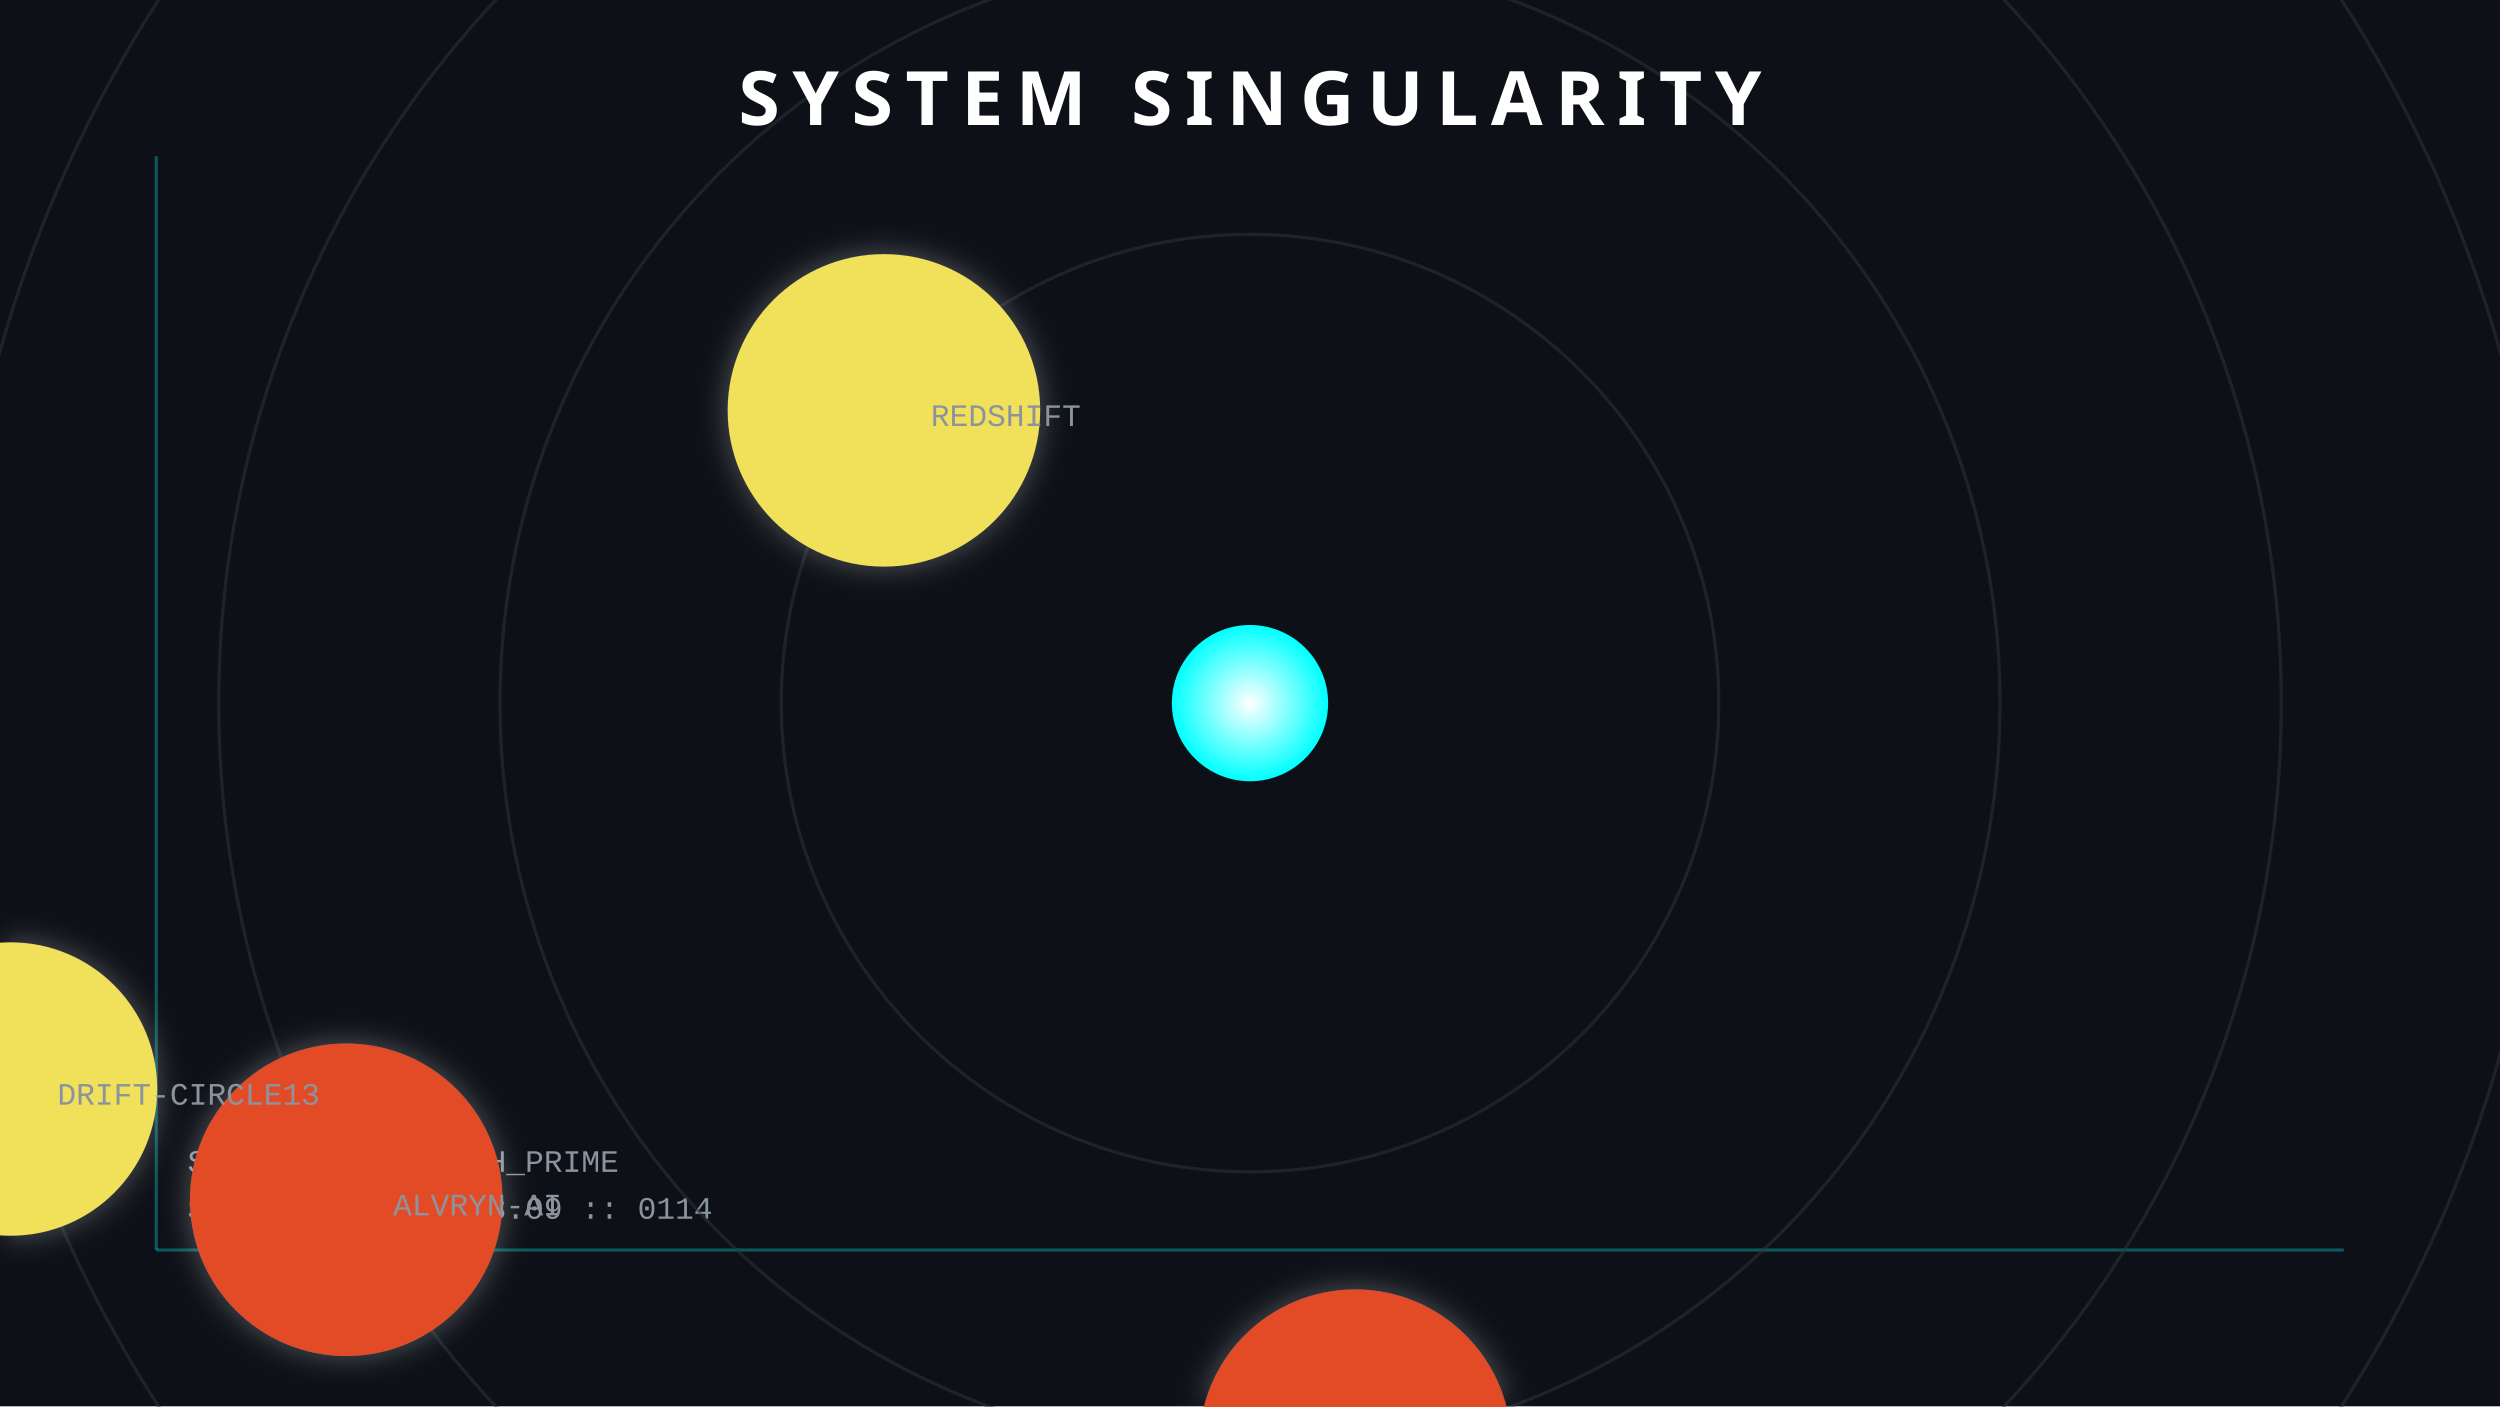
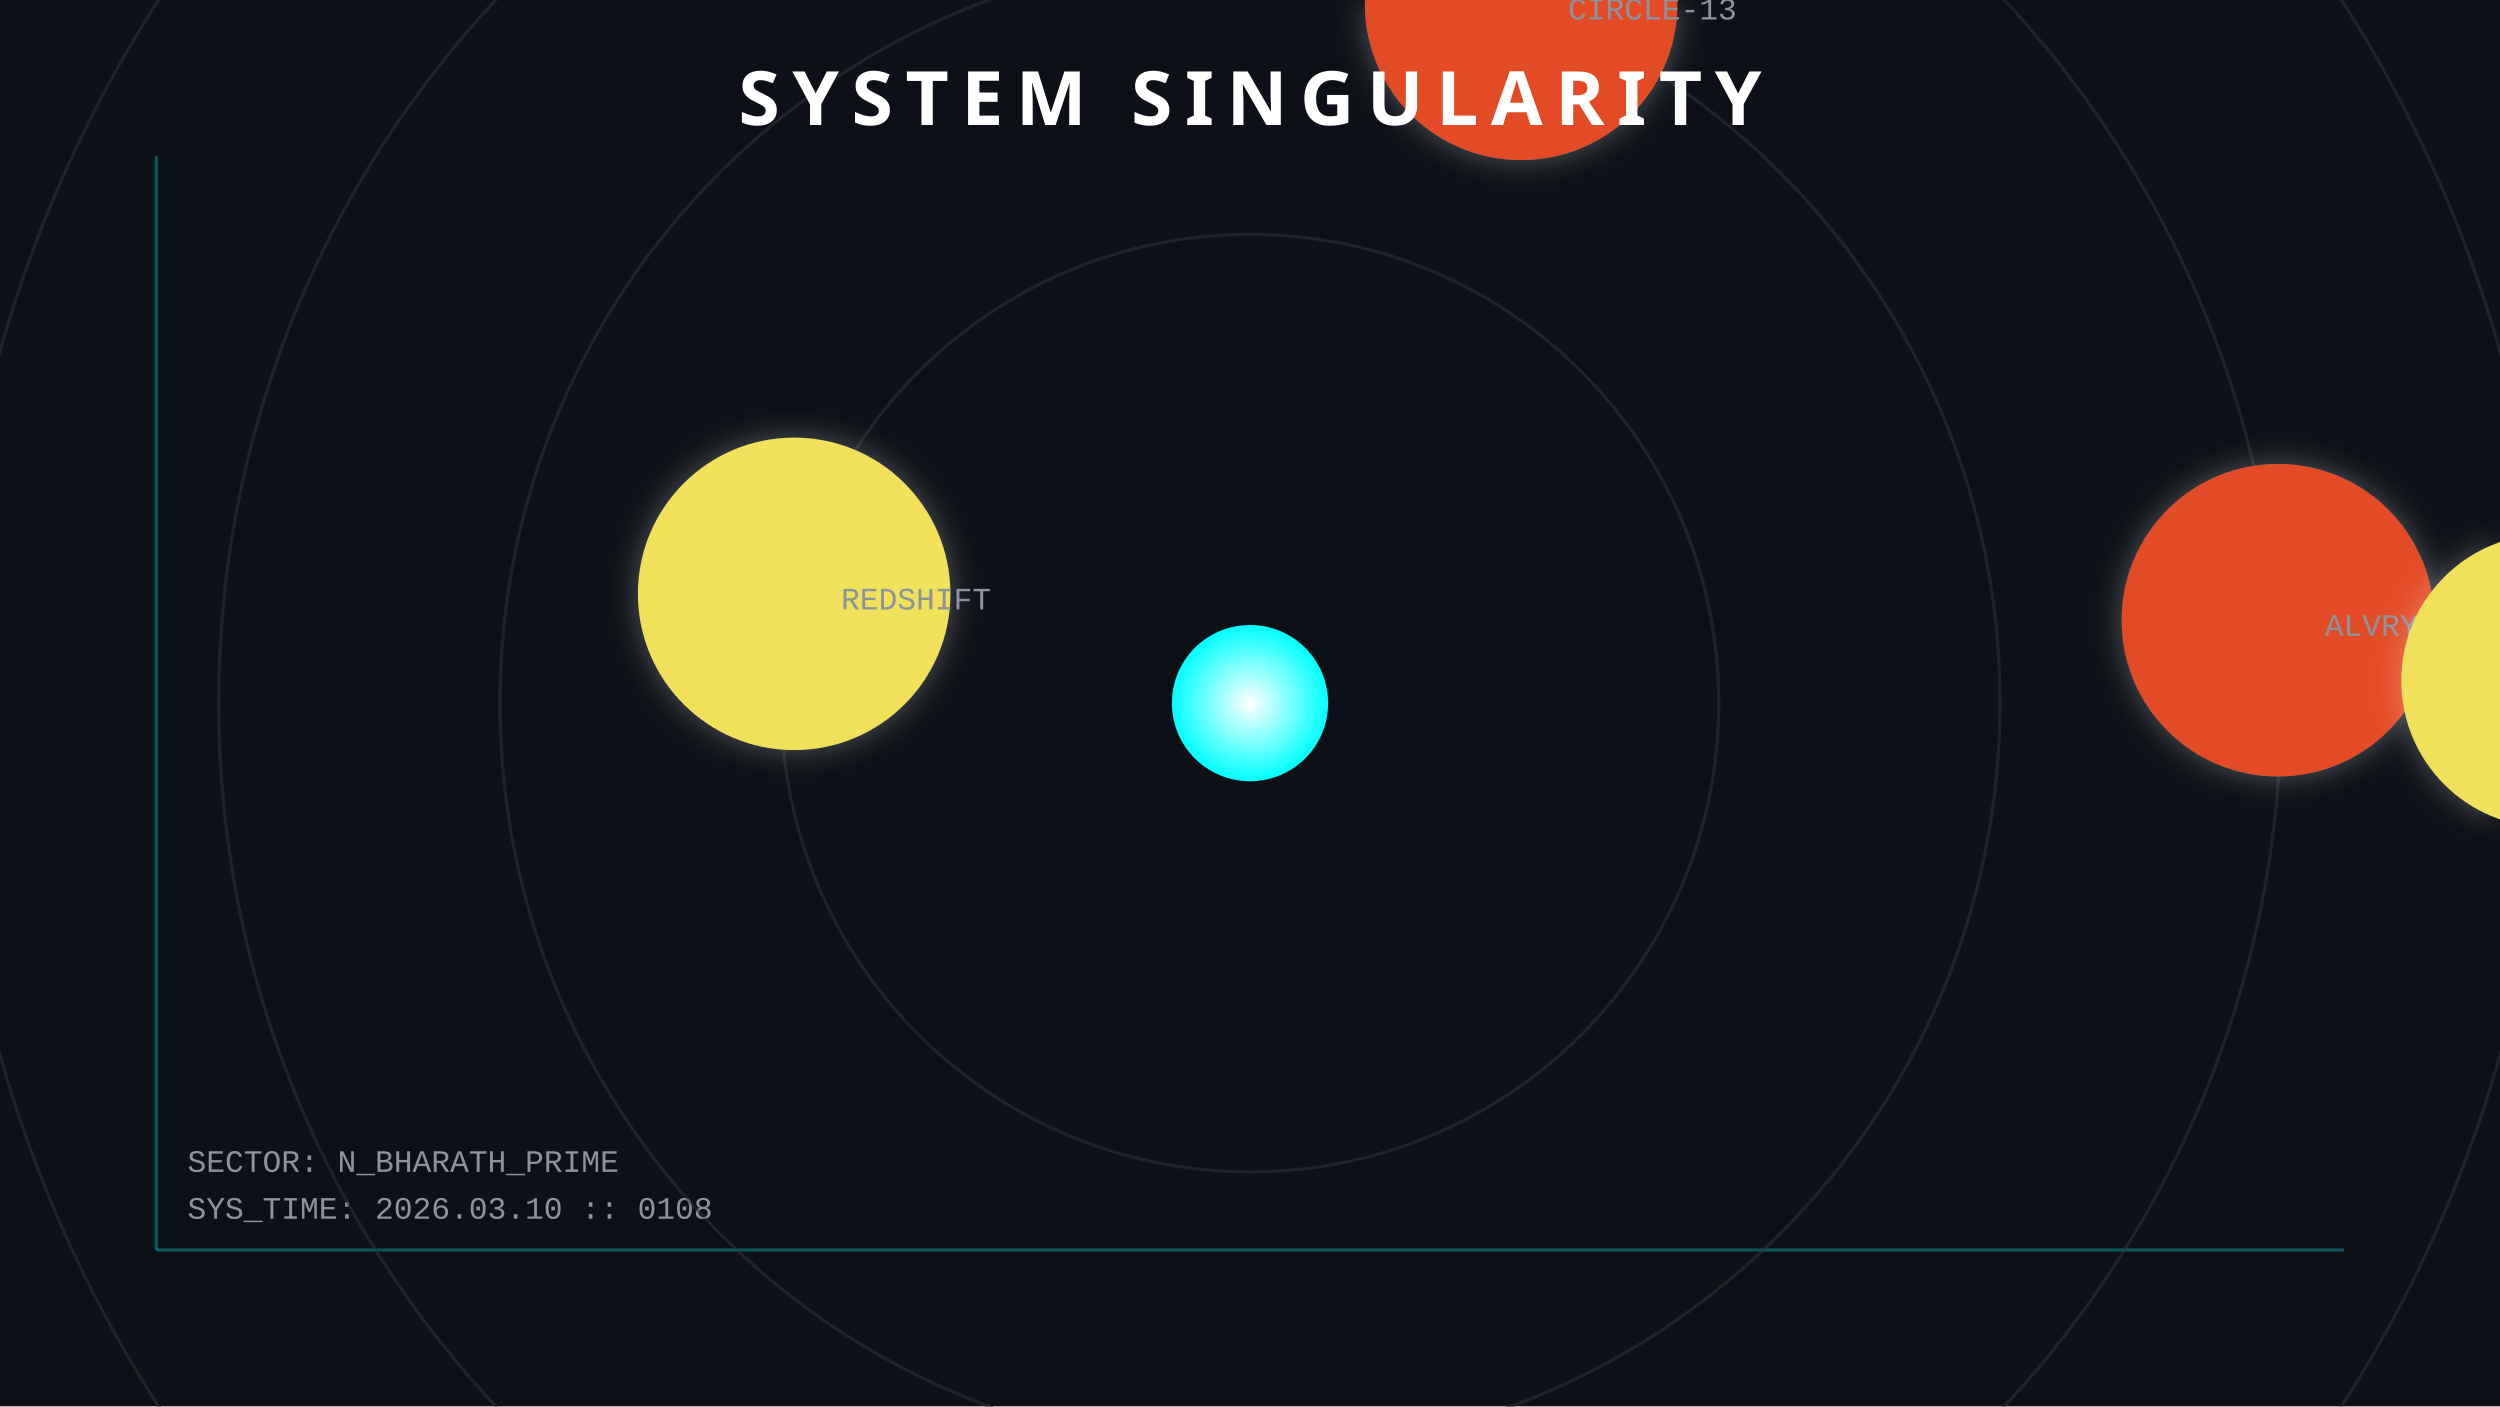
<svg xmlns="http://www.w3.org/2000/svg" width="800" height="450">
  <style>
        .orbit { fill: none; stroke: #30363d; stroke-width: 1; opacity: 0.5; }
        .planet { filter: drop-shadow(0 0 5px rgba(255,255,255,0.3)); }
        .text { font-family: 'Courier New', monospace; fill: #8b949e; font-size: 10px; }
        .title { font-family: sans-serif; fill: white; font-weight: bold; font-size: 24px; letter-spacing: 4px; }
        .hud-line { stroke: #00ffff; stroke-width: 1; opacity: 0.3; }
        
        /* ANIMATIONS */
        @keyframes pulse { 0% { r: 25; opacity: 0.8; } 50% { r: 30; opacity: 0.4; } 100% { r: 25; opacity: 0.8; } }
        .sun { animation: pulse 4s infinite; }
    </style>
  <rect width="100%" height="100%" fill="#0d1117" />
  <line x1="50" y1="50" x2="50" y2="400" class="hud-line" />
  <line x1="50" y1="400" x2="750" y2="400" class="hud-line" />
-   <text x="60" y="390" class="text">SYS_TIME: 2026.03.09 :: 0114</text>
+   <text x="60" y="390" class="text">SYS_TIME: 2026.03.10 :: 0108</text>
  <text x="60" y="375" class="text">SECTOR: N_BHARATH_PRIME</text>
  <circle cx="400" cy="225" r="25" fill="url(#grad1)" class="sun" />
  <defs>
    <radialGradient id="grad1" cx="50%" cy="50%" r="50%" fx="50%" fy="50%">
      <stop offset="0%" style="stop-color:white;stop-opacity:1" />
      <stop offset="100%" style="stop-color:#00ffff;stop-opacity:1" />
    </radialGradient>
  </defs>
  <circle cx="400" cy="225" r="150.0" class="orbit" />
-   <circle cx="282.854" cy="131.316" r="50" fill="#f1e05a" class="planet" />
-   <text x="297.854" y="136.316" class="text" fill="white">REDSHIFT</text>
+   <circle cx="254.133" cy="190.031" r="50" fill="#f1e05a" class="planet" />
+   <text x="269.133" y="195.031" class="text" fill="white">REDSHIFT</text>
  <circle cx="400" cy="225" r="240.0" class="orbit" />
-   <circle cx="433.661" cy="462.628" r="50" fill="#e34c26" class="planet" />
-   <text x="448.661" y="467.628" class="text" fill="white">CIRCLE-13</text>
+   <circle cx="486.758" cy="1.23" r="50" fill="#e34c26" class="planet" />
+   <text x="501.758" y="6.23" class="text" fill="white">CIRCLE-13</text>
  <circle cx="400" cy="225" r="330.0" class="orbit" />
-   <circle cx="110.79" cy="383.926" r="50" fill="#e34c26" class="planet" />
-   <text x="125.79" y="388.926" class="text" fill="white">ALVRYN-AI</text>
+   <circle cx="728.932" cy="198.471" r="50" fill="#e34c26" class="planet" />
+   <text x="743.932" y="203.471" class="text" fill="white">ALVRYN-AI</text>
  <circle cx="400" cy="225" r="415.422" class="orbit" />
-   <circle cx="3.358" cy="348.493" r="46.948" fill="#f1e05a" class="planet" />
-   <text x="18.358" y="353.493" class="text" fill="white">DRIFT-CIRCLE13</text>
+   <circle cx="815.36" cy="217.826" r="46.948" fill="#f1e05a" class="planet" />
+   <text x="830.36" y="222.826" class="text" fill="white">DRIFT-CIRCLE13</text>
  <circle cx="400" cy="225" r="461.81" class="orbit" />
-   <circle cx="672.53" cy="-147.821" r="20.925" fill="#2b7489" class="planet" />
-   <text x="687.53" y="-142.821" class="text" fill="white">DSATM-EXAM-SYSTEM-</text>
-   <circle cx="400" cy="225" r="504.849" class="orbit" />
-   <circle cx="-100.478" cy="291.29" r="18.693" fill="#8b949e" class="planet" />
-   <text x="-85.478" y="296.29" class="text" fill="white">NBHARATH1306</text>
-   <circle cx="400" cy="225" r="547.082" class="orbit" />
-   <circle cx="2.498" cy="600.886" r="18.155" fill="#e34c26" class="planet" />
-   <text x="17.498" y="605.886" class="text" fill="white">WEBSITE-EQUDATOR-TRADING-PLATFORM</text>
-   <circle cx="400" cy="225" r="577.914" class="orbit" />
-   <circle cx="60.692" cy="692.819" r="10.555" fill="#8b949e" class="planet" />
-   <text x="75.692" y="697.819" class="text" fill="white">FLASK</text>
-   <circle cx="400" cy="225" r="608.187" class="orbit" />
-   <circle cx="303.991" cy="825.561" r="10.182" fill="#8b949e" class="planet" />
-   <text x="318.991" y="830.561" class="text" fill="white">HCF-INTERNSHIP</text>
-   <circle cx="400" cy="225" r="637.056" class="orbit" />
-   <circle cx="819.412" cy="704.514" r="9.246" fill="#8b949e" class="planet" />
+   <circle cx="237.262" cy="657.185" r="20.925" fill="#2b7489" class="planet" />
+   <text x="252.262" y="662.185" class="text" fill="white">DSATM-EXAM-SYSTEM-</text>
+   <circle cx="400" cy="225" r="504.851" class="orbit" />
+   <circle cx="497.416" cy="-270.363" r="18.694" fill="#8b949e" class="planet" />
+   <text x="512.416" y="-265.363" class="text" fill="white">NBHARATH1306</text>
+   <circle cx="400" cy="225" r="547.083" class="orbit" />
+   <circle cx="124.083" cy="-247.408" r="18.155" fill="#e34c26" class="planet" />
+   <text x="139.083" y="-242.408" class="text" fill="white">WEBSITE-EQUDATOR-TRADING-PLATFORM</text>
+   <circle cx="400" cy="225" r="577.915" class="orbit" />
+   <circle cx="-14.679" cy="-177.526" r="10.555" fill="#8b949e" class="planet" />
+   <text x="0.321" y="-172.526" class="text" fill="white">FLASK</text>
+   <circle cx="400" cy="225" r="608.188" class="orbit" />
+   <circle cx="119.748" cy="-314.771" r="10.182" fill="#8b949e" class="planet" />
+   <text x="134.748" y="-309.771" class="text" fill="white">HCF-INTERNSHIP</text>
+   <circle cx="400" cy="225" r="637.058" class="orbit" />
+   <circle cx="127.354" cy="800.766" r="9.246" fill="#8b949e" class="planet" />
  <text x="400" y="40" text-anchor="middle" class="title">SYSTEM SINGULARITY</text>
</svg>
